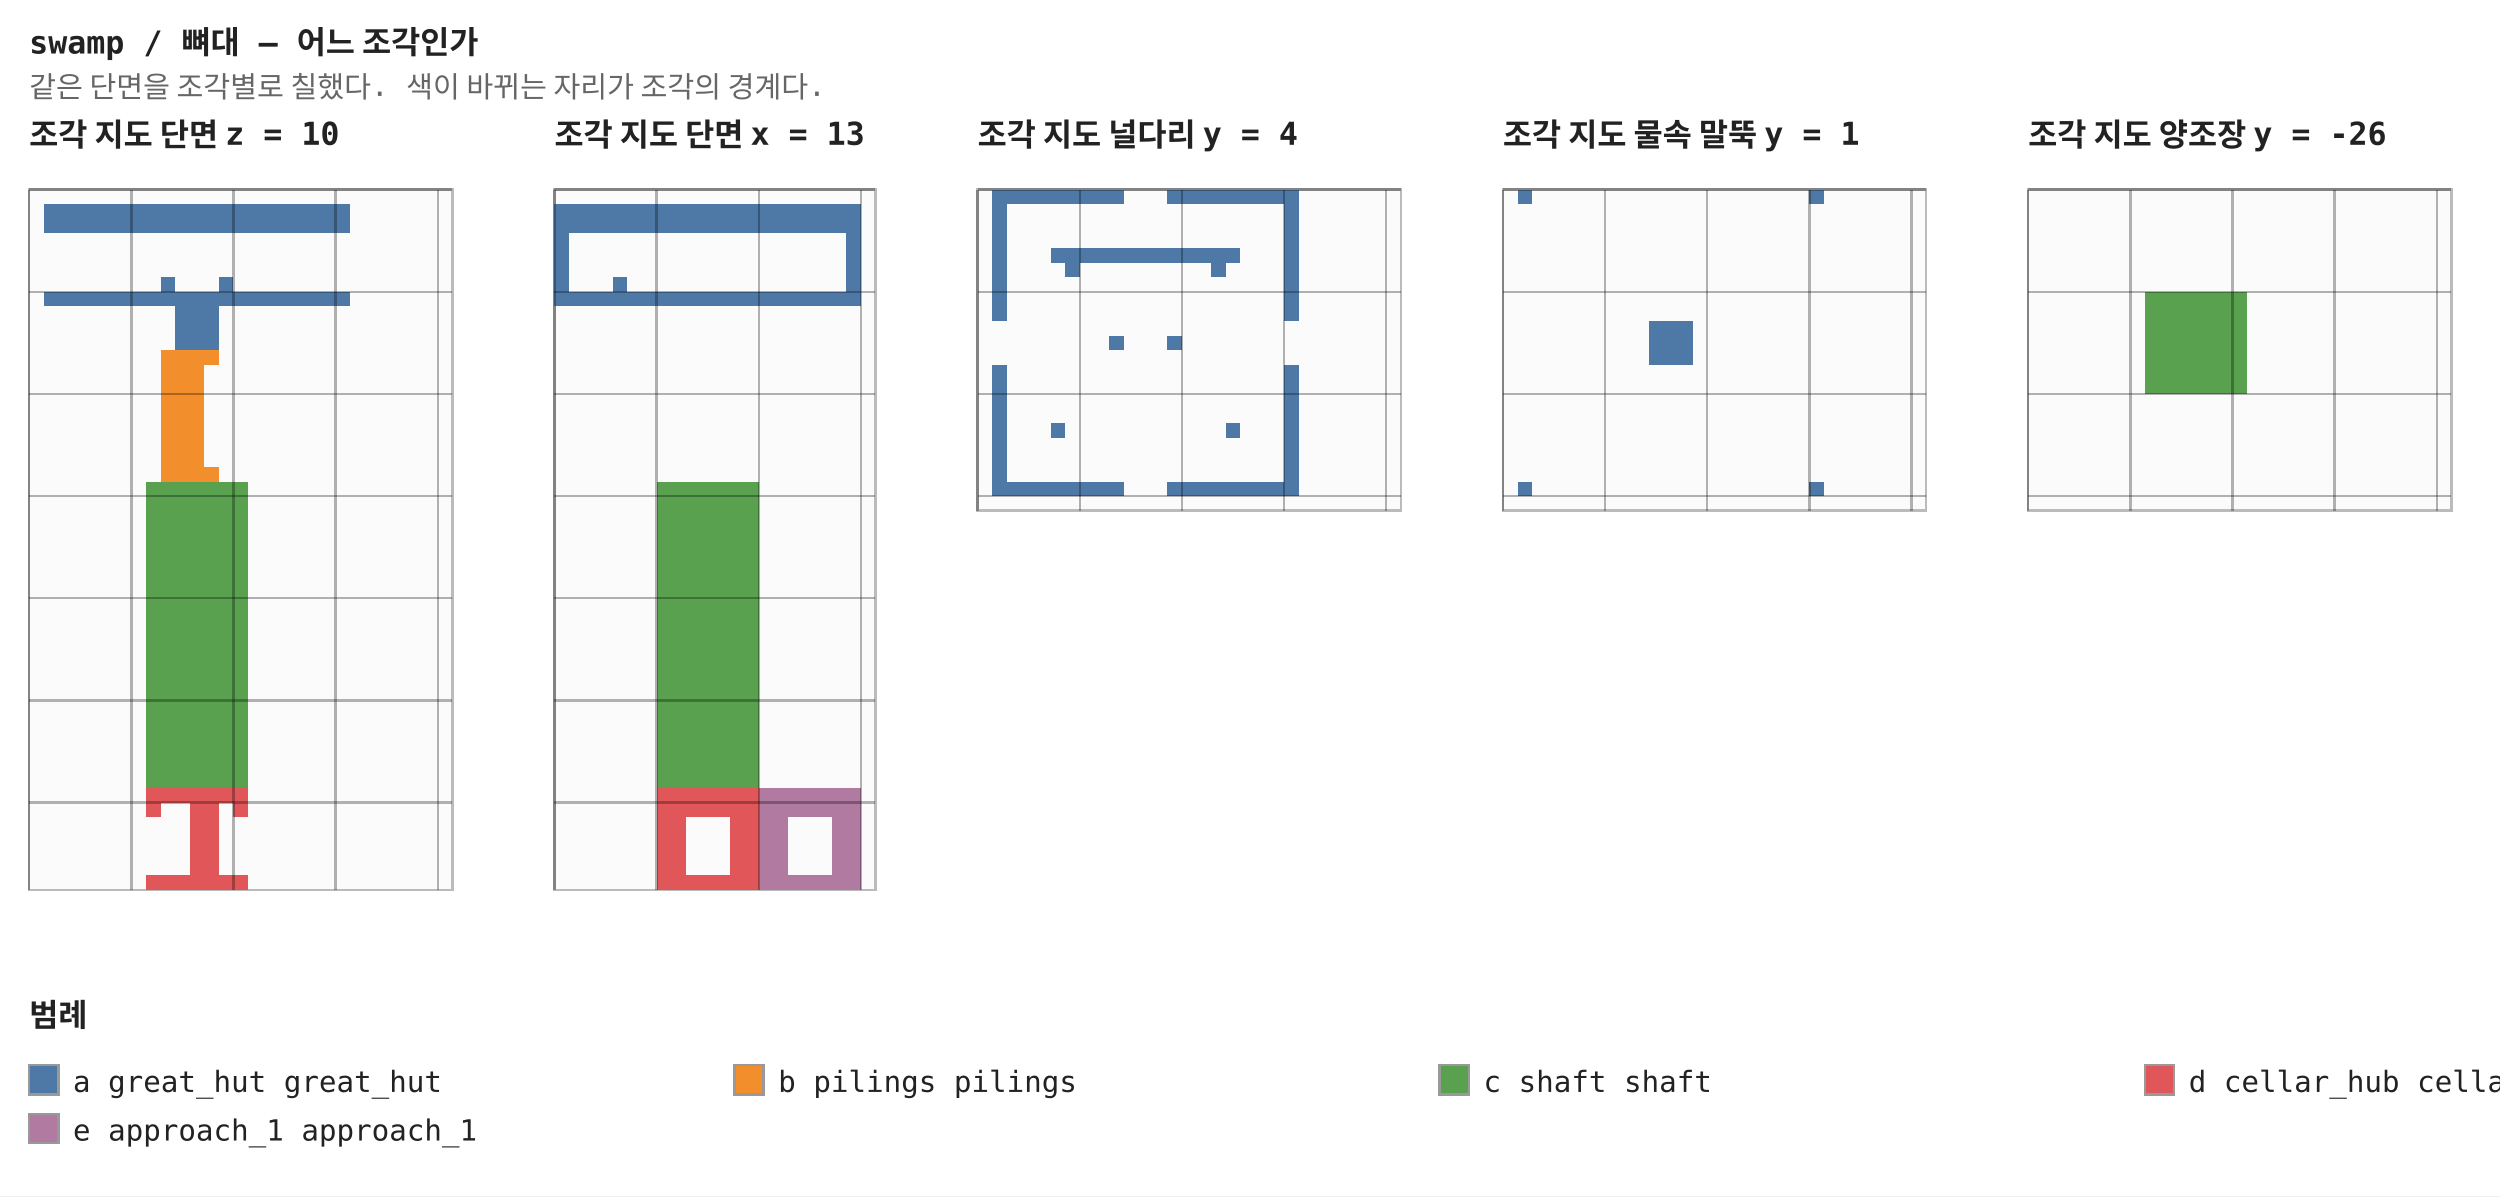
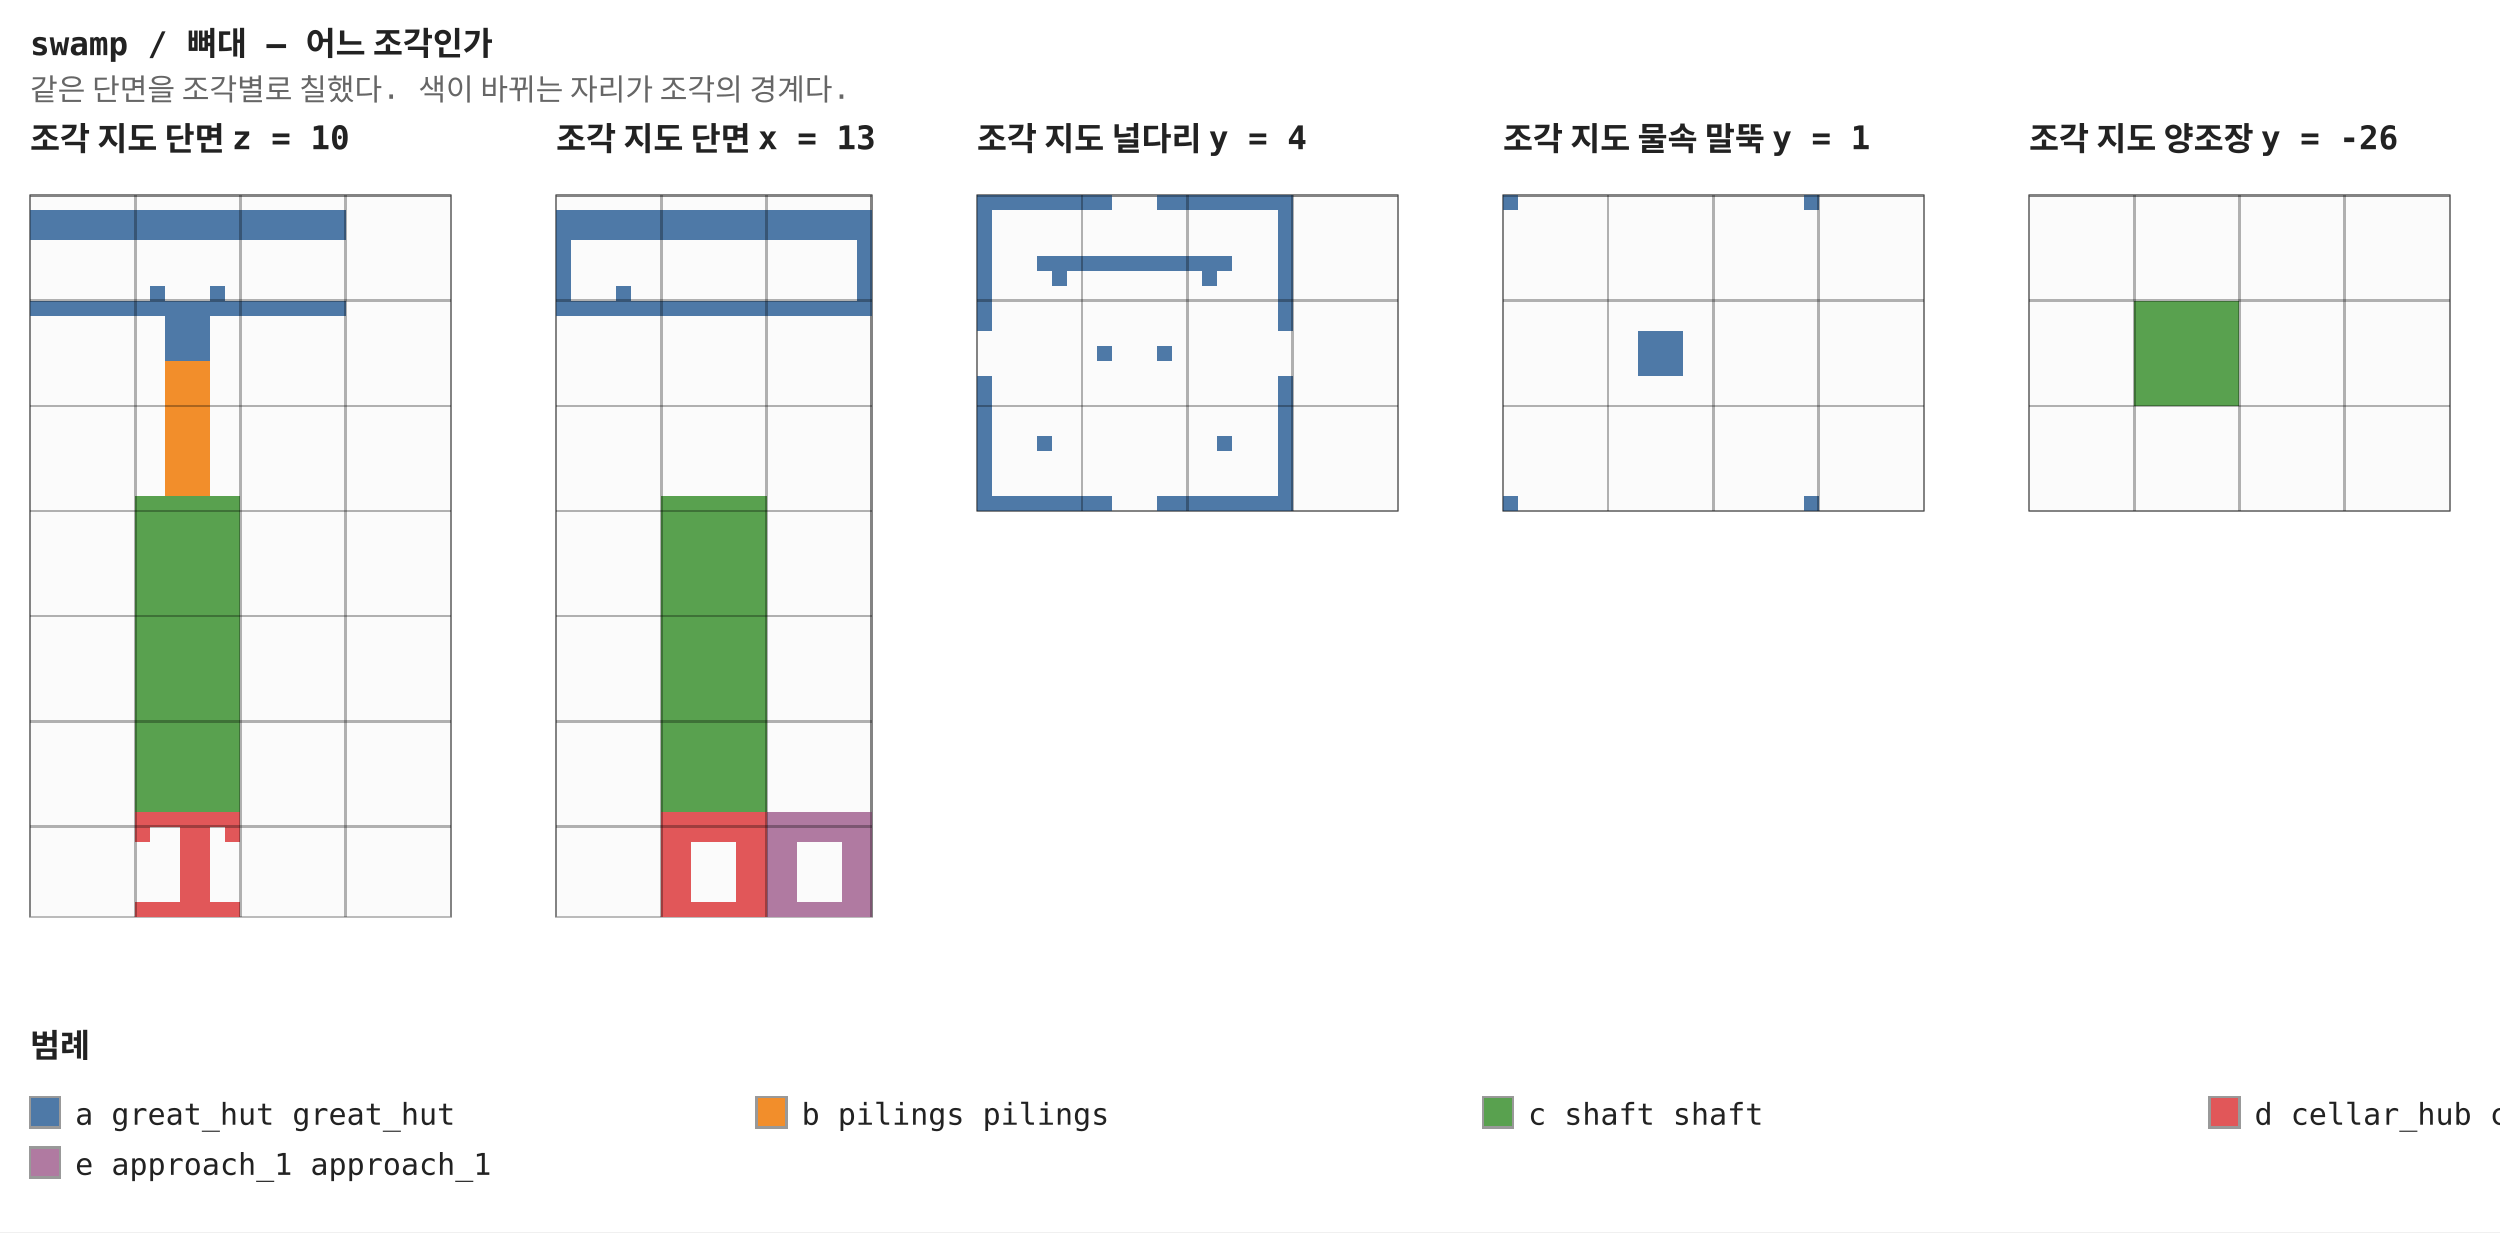
- <svg xmlns="http://www.w3.org/2000/svg" width="1028" height="492" viewBox="0 0 1028 492" shape-rendering="crispEdges" font-family="Consolas,'Malgun Gothic','Noto Sans KR',monospace">
+ <svg xmlns="http://www.w3.org/2000/svg" width="998" height="492" viewBox="0 0 998 492" shape-rendering="crispEdges" font-family="Consolas,'Malgun Gothic','Noto Sans KR',monospace">
  <style>text{fill:#222;shape-rendering:auto}.cap{font-size:13px;font-weight:bold}.leg{font-size:12px}.sub{font-size:12px;fill:#666}.tick{font-size:8px;fill:#999;text-anchor:middle}.arrow{font-size:10px;fill:#fff;text-anchor:middle}.fine{stroke:#000;stroke-opacity:.07;stroke-width:1;fill:none}.grid{stroke:#000;stroke-opacity:.30;stroke-width:1}</style>
  <rect width="100%" height="100%" fill="#fff" />
  <text x="12" y="22" class="cap" font-size="16">swamp / 뼈대 — 어느 조각인가</text>
  <text x="12" y="40" class="sub">같은 단면을 조각별로 칠했다. 색이 바뀌는 자리가 조각의 경계다.</text>
  <text x="12" y="60" class="cap">조각 지도  단면 z = 10</text>
-   <rect x="12" y="78" width="174" height="288" fill="#fbfbfb" stroke="#bbb" />
-   <path transform="translate(12,78) scale(6)" fill="#4e79a7" d="M1 1h21v1h-21zM1 2h21v1h-21zM9 6h1v1h-1zM13 6h1v1h-1zM1 7h21v1h-21zM10 8h3v1h-3zM10 9h3v1h-3zM10 10h3v1h-3z" />
-   <path transform="translate(12,78) scale(6)" fill="#f28e2b" d="M9 11h4v1h-4zM9 12h3v1h-3zM9 13h3v1h-3zM9 14h3v1h-3zM9 15h3v1h-3zM9 16h3v1h-3zM9 17h3v1h-3zM9 18h3v1h-3zM9 19h4v1h-4z" />
-   <path transform="translate(12,78) scale(6)" fill="#59a14f" d="M8 20h7v1h-7zM8 21h7v1h-7zM8 22h7v1h-7zM8 23h7v1h-7zM8 24h7v1h-7zM8 25h7v1h-7zM8 26h7v1h-7zM8 27h7v1h-7zM8 28h7v1h-7zM8 29h7v1h-7zM8 30h7v1h-7zM8 31h7v1h-7zM8 32h7v1h-7zM8 33h7v1h-7zM8 34h7v1h-7zM8 35h7v1h-7zM8 36h7v1h-7zM8 37h7v1h-7zM8 38h7v1h-7zM8 39h7v1h-7zM8 40h7v1h-7z" />
-   <path transform="translate(12,78) scale(6)" fill="#e15759" d="M8 41h7v1h-7zM8 42h1v1h-1zM11 42h2v1h-2zM14 42h1v1h-1zM11 43h2v1h-2zM11 44h2v1h-2zM11 45h2v1h-2zM11 46h2v1h-2zM8 47h7v1h-7z" />
+   <rect x="12" y="78" width="168" height="288" fill="#fbfbfb" stroke="#bbb" />
+   <path transform="translate(12,78) scale(6)" fill="#4e79a7" d="M0 1h21v1h-21zM0 2h21v1h-21zM8 6h1v1h-1zM12 6h1v1h-1zM0 7h21v1h-21zM9 8h3v1h-3zM9 9h3v1h-3zM9 10h3v1h-3z" />
+   <path transform="translate(12,78) scale(6)" fill="#f28e2b" d="M9 11h3v1h-3zM9 12h3v1h-3zM9 13h3v1h-3zM9 14h3v1h-3zM9 15h3v1h-3zM9 16h3v1h-3zM9 17h3v1h-3zM9 18h3v1h-3zM9 19h3v1h-3z" />
+   <path transform="translate(12,78) scale(6)" fill="#59a14f" d="M7 20h7v1h-7zM7 21h7v1h-7zM7 22h7v1h-7zM7 23h7v1h-7zM7 24h7v1h-7zM7 25h7v1h-7zM7 26h7v1h-7zM7 27h7v1h-7zM7 28h7v1h-7zM7 29h7v1h-7zM7 30h7v1h-7zM7 31h7v1h-7zM7 32h7v1h-7zM7 33h7v1h-7zM7 34h7v1h-7zM7 35h7v1h-7zM7 36h7v1h-7zM7 37h7v1h-7zM7 38h7v1h-7zM7 39h7v1h-7zM7 40h7v1h-7z" />
+   <path transform="translate(12,78) scale(6)" fill="#e15759" d="M7 41h7v1h-7zM7 42h1v1h-1zM10 42h2v1h-2zM13 42h1v1h-1zM10 43h2v1h-2zM10 44h2v1h-2zM10 45h2v1h-2zM10 46h2v1h-2zM7 47h7v1h-7z" />
  <line x1="12" y1="78" x2="12" y2="366" class="grid" />
  <line x1="54" y1="78" x2="54" y2="366" class="grid" />
  <line x1="96" y1="78" x2="96" y2="366" class="grid" />
  <line x1="138" y1="78" x2="138" y2="366" class="grid" />
  <line x1="180" y1="78" x2="180" y2="366" class="grid" />
-   <line x1="12" y1="78" x2="186" y2="78" class="grid" />
-   <line x1="12" y1="120" x2="186" y2="120" class="grid" />
-   <line x1="12" y1="162" x2="186" y2="162" class="grid" />
-   <line x1="12" y1="204" x2="186" y2="204" class="grid" />
-   <line x1="12" y1="246" x2="186" y2="246" class="grid" />
-   <line x1="12" y1="288" x2="186" y2="288" class="grid" />
-   <line x1="12" y1="330" x2="186" y2="330" class="grid" />
-   <text x="228" y="60" class="cap">조각 지도  단면 x = 13</text>
-   <rect x="228" y="78" width="132" height="288" fill="#fbfbfb" stroke="#bbb" />
-   <path transform="translate(228,78) scale(6)" fill="#4e79a7" d="M0 1h21v1h-21zM0 2h21v1h-21zM0 3h1v1h-1zM20 3h1v1h-1zM0 4h1v1h-1zM20 4h1v1h-1zM0 5h1v1h-1zM20 5h1v1h-1zM0 6h1v1h-1zM4 6h1v1h-1zM20 6h1v1h-1zM0 7h21v1h-21z" />
-   <path transform="translate(228,78) scale(6)" fill="#59a14f" d="M7 20h7v1h-7zM7 21h7v1h-7zM7 22h7v1h-7zM7 23h7v1h-7zM7 24h7v1h-7zM7 25h7v1h-7zM7 26h7v1h-7zM7 27h7v1h-7zM7 28h7v1h-7zM7 29h7v1h-7zM7 30h7v1h-7zM7 31h7v1h-7zM7 32h7v1h-7zM7 33h7v1h-7zM7 34h7v1h-7zM7 35h7v1h-7zM7 36h7v1h-7zM7 37h7v1h-7zM7 38h7v1h-7zM7 39h7v1h-7zM7 40h7v1h-7z" />
-   <path transform="translate(228,78) scale(6)" fill="#e15759" d="M7 41h7v1h-7zM7 42h7v1h-7zM7 43h2v1h-2zM12 43h2v1h-2zM7 44h2v1h-2zM12 44h2v1h-2zM7 45h2v1h-2zM12 45h2v1h-2zM7 46h2v1h-2zM12 46h2v1h-2zM7 47h7v1h-7z" />
-   <path transform="translate(228,78) scale(6)" fill="#b07aa1" d="M14 41h7v1h-7zM14 42h7v1h-7zM14 43h2v1h-2zM19 43h2v1h-2zM14 44h2v1h-2zM19 44h2v1h-2zM14 45h2v1h-2zM19 45h2v1h-2zM14 46h2v1h-2zM19 46h2v1h-2zM14 47h7v1h-7z" />
-   <line x1="228" y1="78" x2="228" y2="366" class="grid" />
-   <line x1="270" y1="78" x2="270" y2="366" class="grid" />
-   <line x1="312" y1="78" x2="312" y2="366" class="grid" />
-   <line x1="354" y1="78" x2="354" y2="366" class="grid" />
-   <line x1="228" y1="78" x2="360" y2="78" class="grid" />
-   <line x1="228" y1="120" x2="360" y2="120" class="grid" />
-   <line x1="228" y1="162" x2="360" y2="162" class="grid" />
-   <line x1="228" y1="204" x2="360" y2="204" class="grid" />
-   <line x1="228" y1="246" x2="360" y2="246" class="grid" />
-   <line x1="228" y1="288" x2="360" y2="288" class="grid" />
-   <line x1="228" y1="330" x2="360" y2="330" class="grid" />
-   <text x="402" y="60" class="cap">조각 지도  널다리  y = 4</text>
-   <rect x="402" y="78" width="174" height="132" fill="#fbfbfb" stroke="#bbb" />
-   <path transform="translate(402,78) scale(6)" fill="#4e79a7" d="M1 0h9v1h-9zM13 0h9v1h-9zM1 1h1v1h-1zM21 1h1v1h-1zM1 2h1v1h-1zM21 2h1v1h-1zM1 3h1v1h-1zM21 3h1v1h-1zM1 4h1v1h-1zM5 4h13v1h-13zM21 4h1v1h-1zM1 5h1v1h-1zM6 5h1v1h-1zM16 5h1v1h-1zM21 5h1v1h-1zM1 6h1v1h-1zM21 6h1v1h-1zM1 7h1v1h-1zM21 7h1v1h-1zM1 8h1v1h-1zM21 8h1v1h-1zM9 10h1v1h-1zM13 10h1v1h-1zM1 12h1v1h-1zM21 12h1v1h-1zM1 13h1v1h-1zM21 13h1v1h-1zM1 14h1v1h-1zM21 14h1v1h-1zM1 15h1v1h-1zM21 15h1v1h-1zM1 16h1v1h-1zM5 16h1v1h-1zM17 16h1v1h-1zM21 16h1v1h-1zM1 17h1v1h-1zM21 17h1v1h-1zM1 18h1v1h-1zM21 18h1v1h-1zM1 19h1v1h-1zM21 19h1v1h-1zM1 20h9v1h-9zM13 20h9v1h-9z" />
-   <line x1="402" y1="78" x2="402" y2="210" class="grid" />
-   <line x1="444" y1="78" x2="444" y2="210" class="grid" />
-   <line x1="486" y1="78" x2="486" y2="210" class="grid" />
-   <line x1="528" y1="78" x2="528" y2="210" class="grid" />
-   <line x1="570" y1="78" x2="570" y2="210" class="grid" />
-   <line x1="402" y1="78" x2="576" y2="78" class="grid" />
-   <line x1="402" y1="120" x2="576" y2="120" class="grid" />
-   <line x1="402" y1="162" x2="576" y2="162" class="grid" />
-   <line x1="402" y1="204" x2="576" y2="204" class="grid" />
-   <text x="618" y="60" class="cap">조각 지도  물속 말뚝  y = 1</text>
-   <rect x="618" y="78" width="174" height="132" fill="#fbfbfb" stroke="#bbb" />
-   <path transform="translate(618,78) scale(6)" fill="#4e79a7" d="M1 0h1v1h-1zM21 0h1v1h-1zM10 9h3v1h-3zM10 10h3v1h-3zM10 11h3v1h-3zM1 20h1v1h-1zM21 20h1v1h-1z" />
-   <line x1="618" y1="78" x2="618" y2="210" class="grid" />
-   <line x1="660" y1="78" x2="660" y2="210" class="grid" />
-   <line x1="702" y1="78" x2="702" y2="210" class="grid" />
-   <line x1="744" y1="78" x2="744" y2="210" class="grid" />
-   <line x1="786" y1="78" x2="786" y2="210" class="grid" />
-   <line x1="618" y1="78" x2="792" y2="78" class="grid" />
-   <line x1="618" y1="120" x2="792" y2="120" class="grid" />
-   <line x1="618" y1="162" x2="792" y2="162" class="grid" />
-   <line x1="618" y1="204" x2="792" y2="204" class="grid" />
-   <text x="834" y="60" class="cap">조각 지도  양조장  y = -26</text>
-   <rect x="834" y="78" width="174" height="132" fill="#fbfbfb" stroke="#bbb" />
-   <path transform="translate(834,78) scale(6)" fill="#59a14f" d="M8 7h7v1h-7zM8 8h7v1h-7zM8 9h7v1h-7zM8 10h7v1h-7zM8 11h7v1h-7zM8 12h7v1h-7zM8 13h7v1h-7z" />
-   <line x1="834" y1="78" x2="834" y2="210" class="grid" />
-   <line x1="876" y1="78" x2="876" y2="210" class="grid" />
-   <line x1="918" y1="78" x2="918" y2="210" class="grid" />
-   <line x1="960" y1="78" x2="960" y2="210" class="grid" />
-   <line x1="1002" y1="78" x2="1002" y2="210" class="grid" />
-   <line x1="834" y1="78" x2="1008" y2="78" class="grid" />
-   <line x1="834" y1="120" x2="1008" y2="120" class="grid" />
-   <line x1="834" y1="162" x2="1008" y2="162" class="grid" />
-   <line x1="834" y1="204" x2="1008" y2="204" class="grid" />
+   <line x1="12" y1="78" x2="180" y2="78" class="grid" />
+   <line x1="12" y1="120" x2="180" y2="120" class="grid" />
+   <line x1="12" y1="162" x2="180" y2="162" class="grid" />
+   <line x1="12" y1="204" x2="180" y2="204" class="grid" />
+   <line x1="12" y1="246" x2="180" y2="246" class="grid" />
+   <line x1="12" y1="288" x2="180" y2="288" class="grid" />
+   <line x1="12" y1="330" x2="180" y2="330" class="grid" />
+   <text x="222" y="60" class="cap">조각 지도  단면 x = 13</text>
+   <rect x="222" y="78" width="126" height="288" fill="#fbfbfb" stroke="#bbb" />
+   <path transform="translate(222,78) scale(6)" fill="#4e79a7" d="M0 1h21v1h-21zM0 2h21v1h-21zM0 3h1v1h-1zM20 3h1v1h-1zM0 4h1v1h-1zM20 4h1v1h-1zM0 5h1v1h-1zM20 5h1v1h-1zM0 6h1v1h-1zM4 6h1v1h-1zM20 6h1v1h-1zM0 7h21v1h-21z" />
+   <path transform="translate(222,78) scale(6)" fill="#59a14f" d="M7 20h7v1h-7zM7 21h7v1h-7zM7 22h7v1h-7zM7 23h7v1h-7zM7 24h7v1h-7zM7 25h7v1h-7zM7 26h7v1h-7zM7 27h7v1h-7zM7 28h7v1h-7zM7 29h7v1h-7zM7 30h7v1h-7zM7 31h7v1h-7zM7 32h7v1h-7zM7 33h7v1h-7zM7 34h7v1h-7zM7 35h7v1h-7zM7 36h7v1h-7zM7 37h7v1h-7zM7 38h7v1h-7zM7 39h7v1h-7zM7 40h7v1h-7z" />
+   <path transform="translate(222,78) scale(6)" fill="#e15759" d="M7 41h7v1h-7zM7 42h7v1h-7zM7 43h2v1h-2zM12 43h2v1h-2zM7 44h2v1h-2zM12 44h2v1h-2zM7 45h2v1h-2zM12 45h2v1h-2zM7 46h2v1h-2zM12 46h2v1h-2zM7 47h7v1h-7z" />
+   <path transform="translate(222,78) scale(6)" fill="#b07aa1" d="M14 41h7v1h-7zM14 42h7v1h-7zM14 43h2v1h-2zM19 43h2v1h-2zM14 44h2v1h-2zM19 44h2v1h-2zM14 45h2v1h-2zM19 45h2v1h-2zM14 46h2v1h-2zM19 46h2v1h-2zM14 47h7v1h-7z" />
+   <line x1="222" y1="78" x2="222" y2="366" class="grid" />
+   <line x1="264" y1="78" x2="264" y2="366" class="grid" />
+   <line x1="306" y1="78" x2="306" y2="366" class="grid" />
+   <line x1="348" y1="78" x2="348" y2="366" class="grid" />
+   <line x1="222" y1="78" x2="348" y2="78" class="grid" />
+   <line x1="222" y1="120" x2="348" y2="120" class="grid" />
+   <line x1="222" y1="162" x2="348" y2="162" class="grid" />
+   <line x1="222" y1="204" x2="348" y2="204" class="grid" />
+   <line x1="222" y1="246" x2="348" y2="246" class="grid" />
+   <line x1="222" y1="288" x2="348" y2="288" class="grid" />
+   <line x1="222" y1="330" x2="348" y2="330" class="grid" />
+   <text x="390" y="60" class="cap">조각 지도  널다리  y = 4</text>
+   <rect x="390" y="78" width="168" height="126" fill="#fbfbfb" stroke="#bbb" />
+   <path transform="translate(390,78) scale(6)" fill="#4e79a7" d="M0 0h9v1h-9zM12 0h9v1h-9zM0 1h1v1h-1zM20 1h1v1h-1zM0 2h1v1h-1zM20 2h1v1h-1zM0 3h1v1h-1zM20 3h1v1h-1zM0 4h1v1h-1zM4 4h13v1h-13zM20 4h1v1h-1zM0 5h1v1h-1zM5 5h1v1h-1zM15 5h1v1h-1zM20 5h1v1h-1zM0 6h1v1h-1zM20 6h1v1h-1zM0 7h1v1h-1zM20 7h1v1h-1zM0 8h1v1h-1zM20 8h1v1h-1zM8 10h1v1h-1zM12 10h1v1h-1zM0 12h1v1h-1zM20 12h1v1h-1zM0 13h1v1h-1zM20 13h1v1h-1zM0 14h1v1h-1zM20 14h1v1h-1zM0 15h1v1h-1zM20 15h1v1h-1zM0 16h1v1h-1zM4 16h1v1h-1zM16 16h1v1h-1zM20 16h1v1h-1zM0 17h1v1h-1zM20 17h1v1h-1zM0 18h1v1h-1zM20 18h1v1h-1zM0 19h1v1h-1zM20 19h1v1h-1zM0 20h9v1h-9zM12 20h9v1h-9z" />
+   <line x1="390" y1="78" x2="390" y2="204" class="grid" />
+   <line x1="432" y1="78" x2="432" y2="204" class="grid" />
+   <line x1="474" y1="78" x2="474" y2="204" class="grid" />
+   <line x1="516" y1="78" x2="516" y2="204" class="grid" />
+   <line x1="558" y1="78" x2="558" y2="204" class="grid" />
+   <line x1="390" y1="78" x2="558" y2="78" class="grid" />
+   <line x1="390" y1="120" x2="558" y2="120" class="grid" />
+   <line x1="390" y1="162" x2="558" y2="162" class="grid" />
+   <line x1="390" y1="204" x2="558" y2="204" class="grid" />
+   <text x="600" y="60" class="cap">조각 지도  물속 말뚝  y = 1</text>
+   <rect x="600" y="78" width="168" height="126" fill="#fbfbfb" stroke="#bbb" />
+   <path transform="translate(600,78) scale(6)" fill="#4e79a7" d="M0 0h1v1h-1zM20 0h1v1h-1zM9 9h3v1h-3zM9 10h3v1h-3zM9 11h3v1h-3zM0 20h1v1h-1zM20 20h1v1h-1z" />
+   <line x1="600" y1="78" x2="600" y2="204" class="grid" />
+   <line x1="642" y1="78" x2="642" y2="204" class="grid" />
+   <line x1="684" y1="78" x2="684" y2="204" class="grid" />
+   <line x1="726" y1="78" x2="726" y2="204" class="grid" />
+   <line x1="768" y1="78" x2="768" y2="204" class="grid" />
+   <line x1="600" y1="78" x2="768" y2="78" class="grid" />
+   <line x1="600" y1="120" x2="768" y2="120" class="grid" />
+   <line x1="600" y1="162" x2="768" y2="162" class="grid" />
+   <line x1="600" y1="204" x2="768" y2="204" class="grid" />
+   <text x="810" y="60" class="cap">조각 지도  양조장  y = -26</text>
+   <rect x="810" y="78" width="168" height="126" fill="#fbfbfb" stroke="#bbb" />
+   <path transform="translate(810,78) scale(6)" fill="#59a14f" d="M7 7h7v1h-7zM7 8h7v1h-7zM7 9h7v1h-7zM7 10h7v1h-7zM7 11h7v1h-7zM7 12h7v1h-7zM7 13h7v1h-7z" />
+   <line x1="810" y1="78" x2="810" y2="204" class="grid" />
+   <line x1="852" y1="78" x2="852" y2="204" class="grid" />
+   <line x1="894" y1="78" x2="894" y2="204" class="grid" />
+   <line x1="936" y1="78" x2="936" y2="204" class="grid" />
+   <line x1="978" y1="78" x2="978" y2="204" class="grid" />
+   <line x1="810" y1="78" x2="978" y2="78" class="grid" />
+   <line x1="810" y1="120" x2="978" y2="120" class="grid" />
+   <line x1="810" y1="162" x2="978" y2="162" class="grid" />
+   <line x1="810" y1="204" x2="978" y2="204" class="grid" />
  <text x="12" y="422" class="cap">범례</text>
  <rect x="12" y="438" width="12" height="12" fill="#4e79a7" stroke="#999" />
  <text x="30" y="449" class="leg">a  great_hut  great_hut</text>
  <rect x="302" y="438" width="12" height="12" fill="#f28e2b" stroke="#999" />
  <text x="320" y="449" class="leg">b  pilings  pilings</text>
  <rect x="592" y="438" width="12" height="12" fill="#59a14f" stroke="#999" />
  <text x="610" y="449" class="leg">c  shaft  shaft</text>
  <rect x="882" y="438" width="12" height="12" fill="#e15759" stroke="#999" />
  <text x="900" y="449" class="leg">d  cellar_hub  cellar_hub</text>
  <rect x="12" y="458" width="12" height="12" fill="#b07aa1" stroke="#999" />
  <text x="30" y="469" class="leg">e  approach_1  approach_1</text>
</svg>
